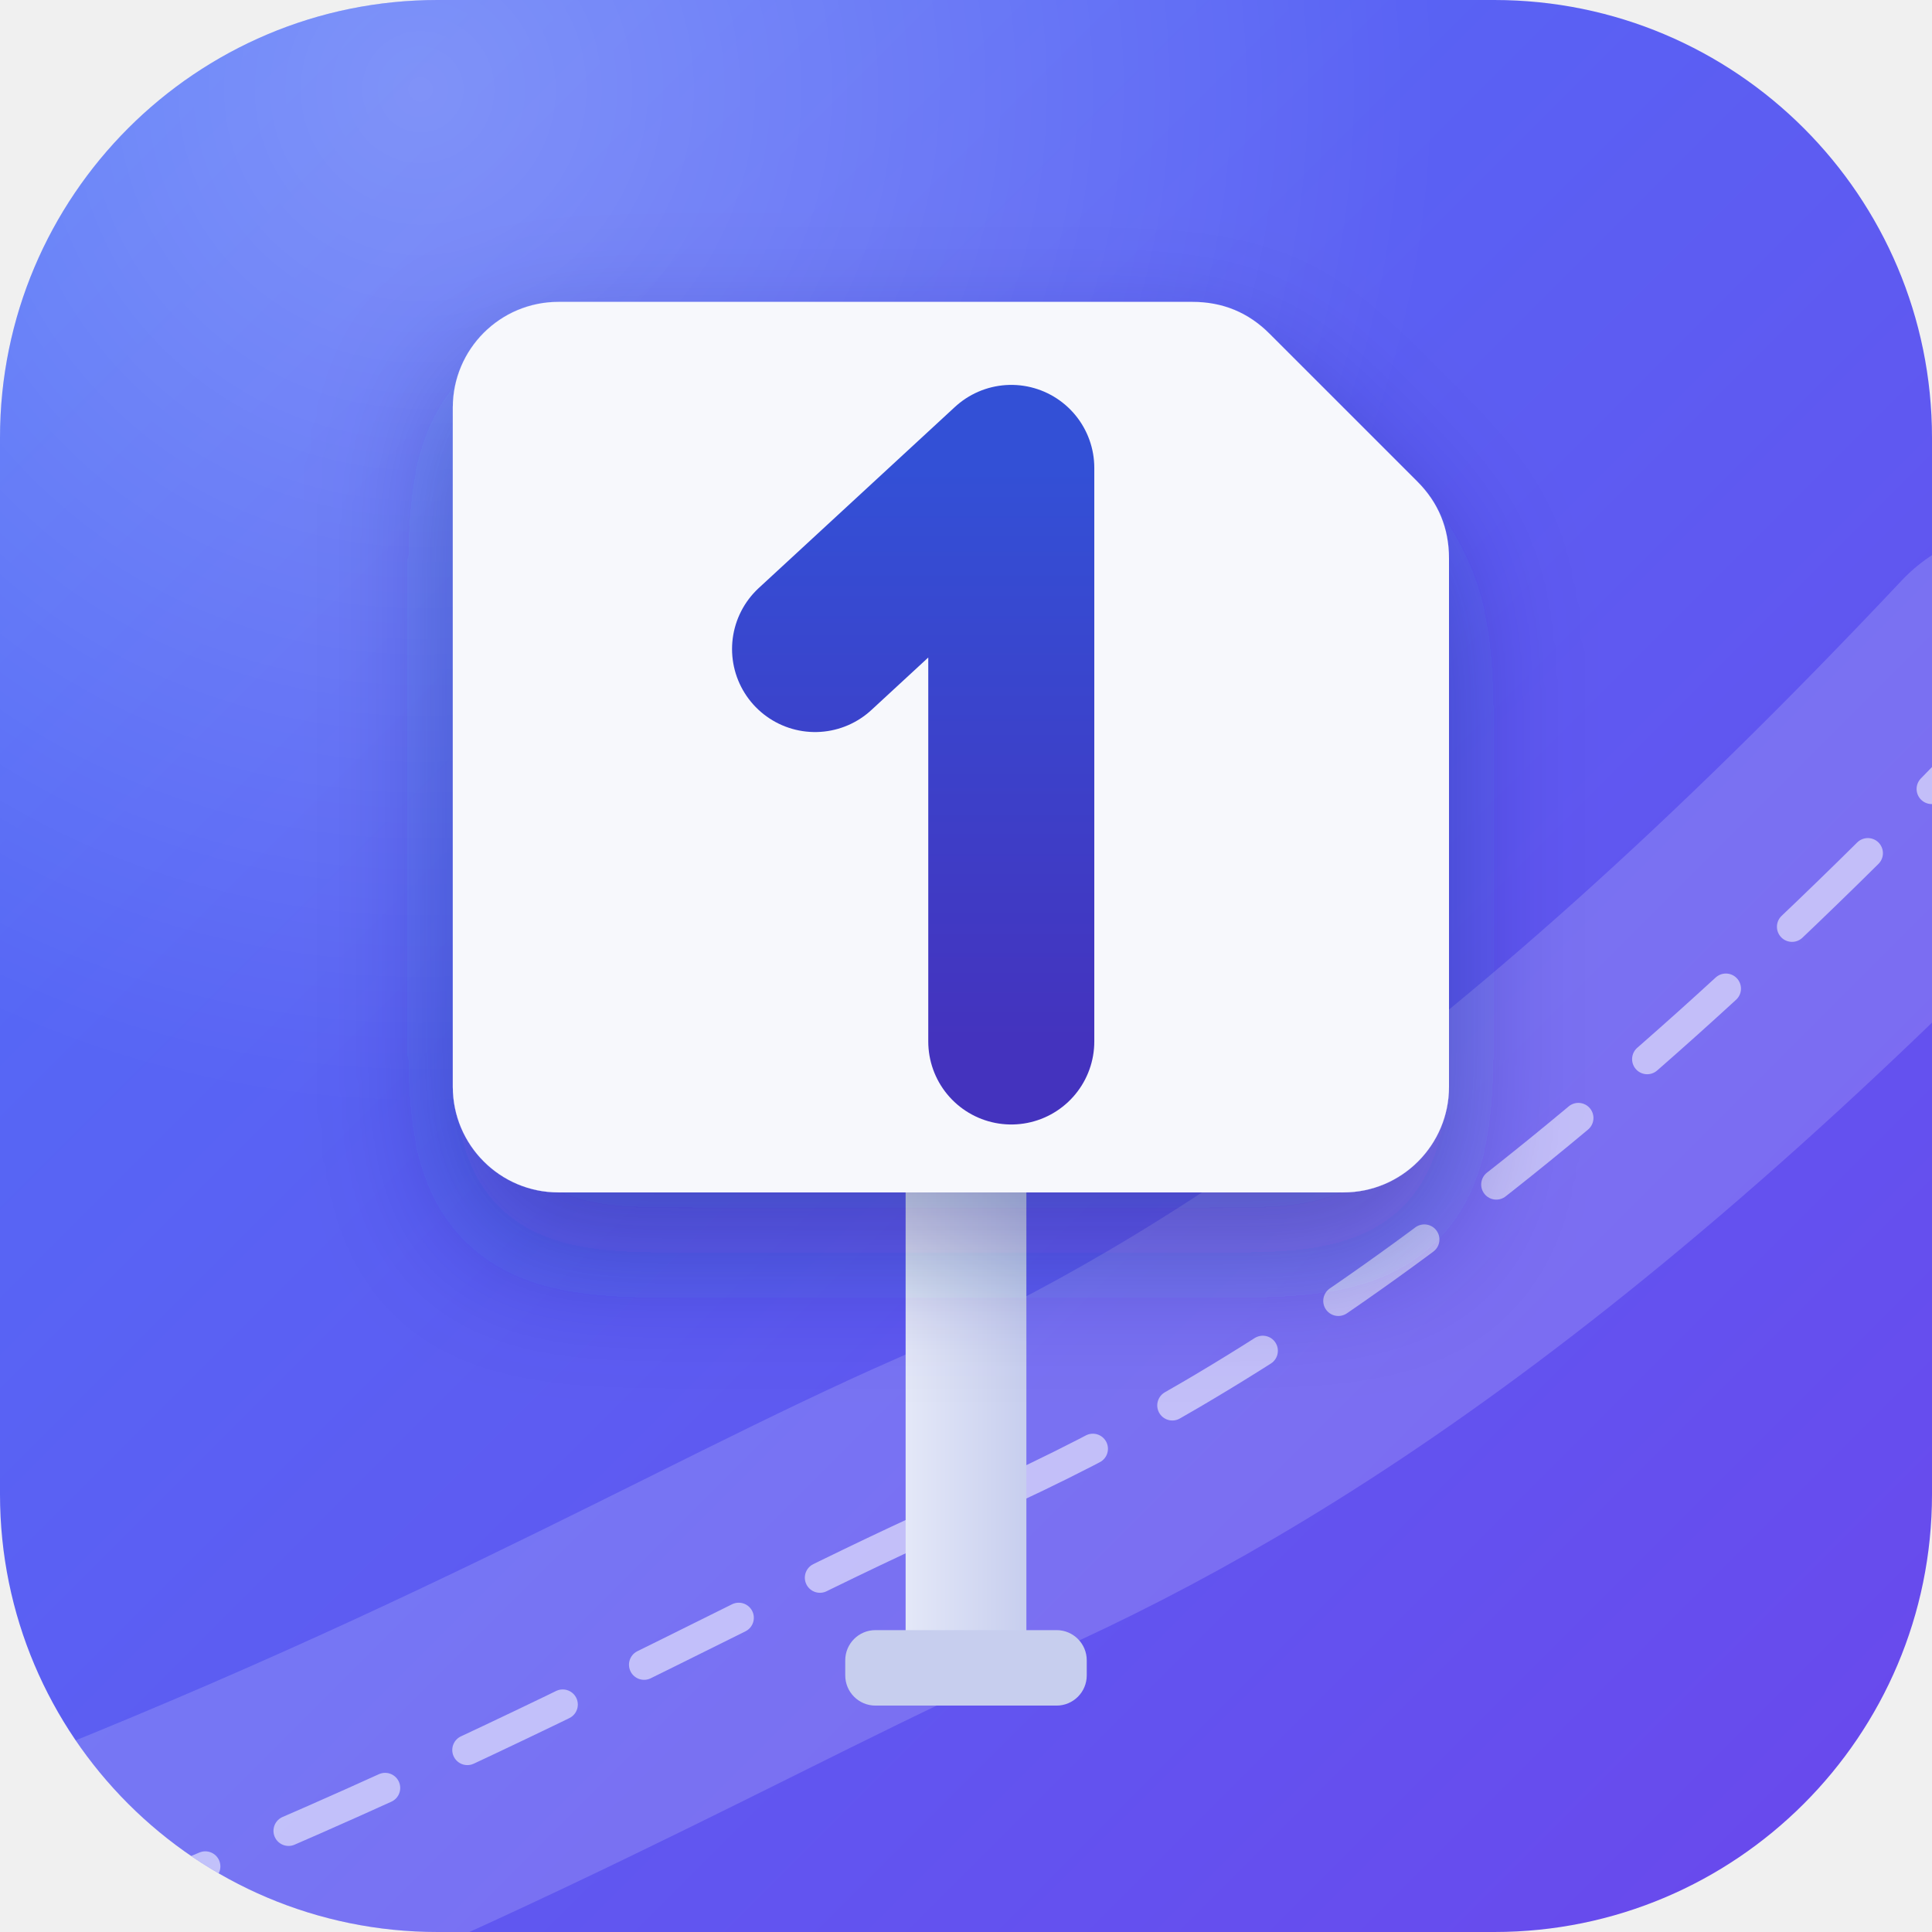
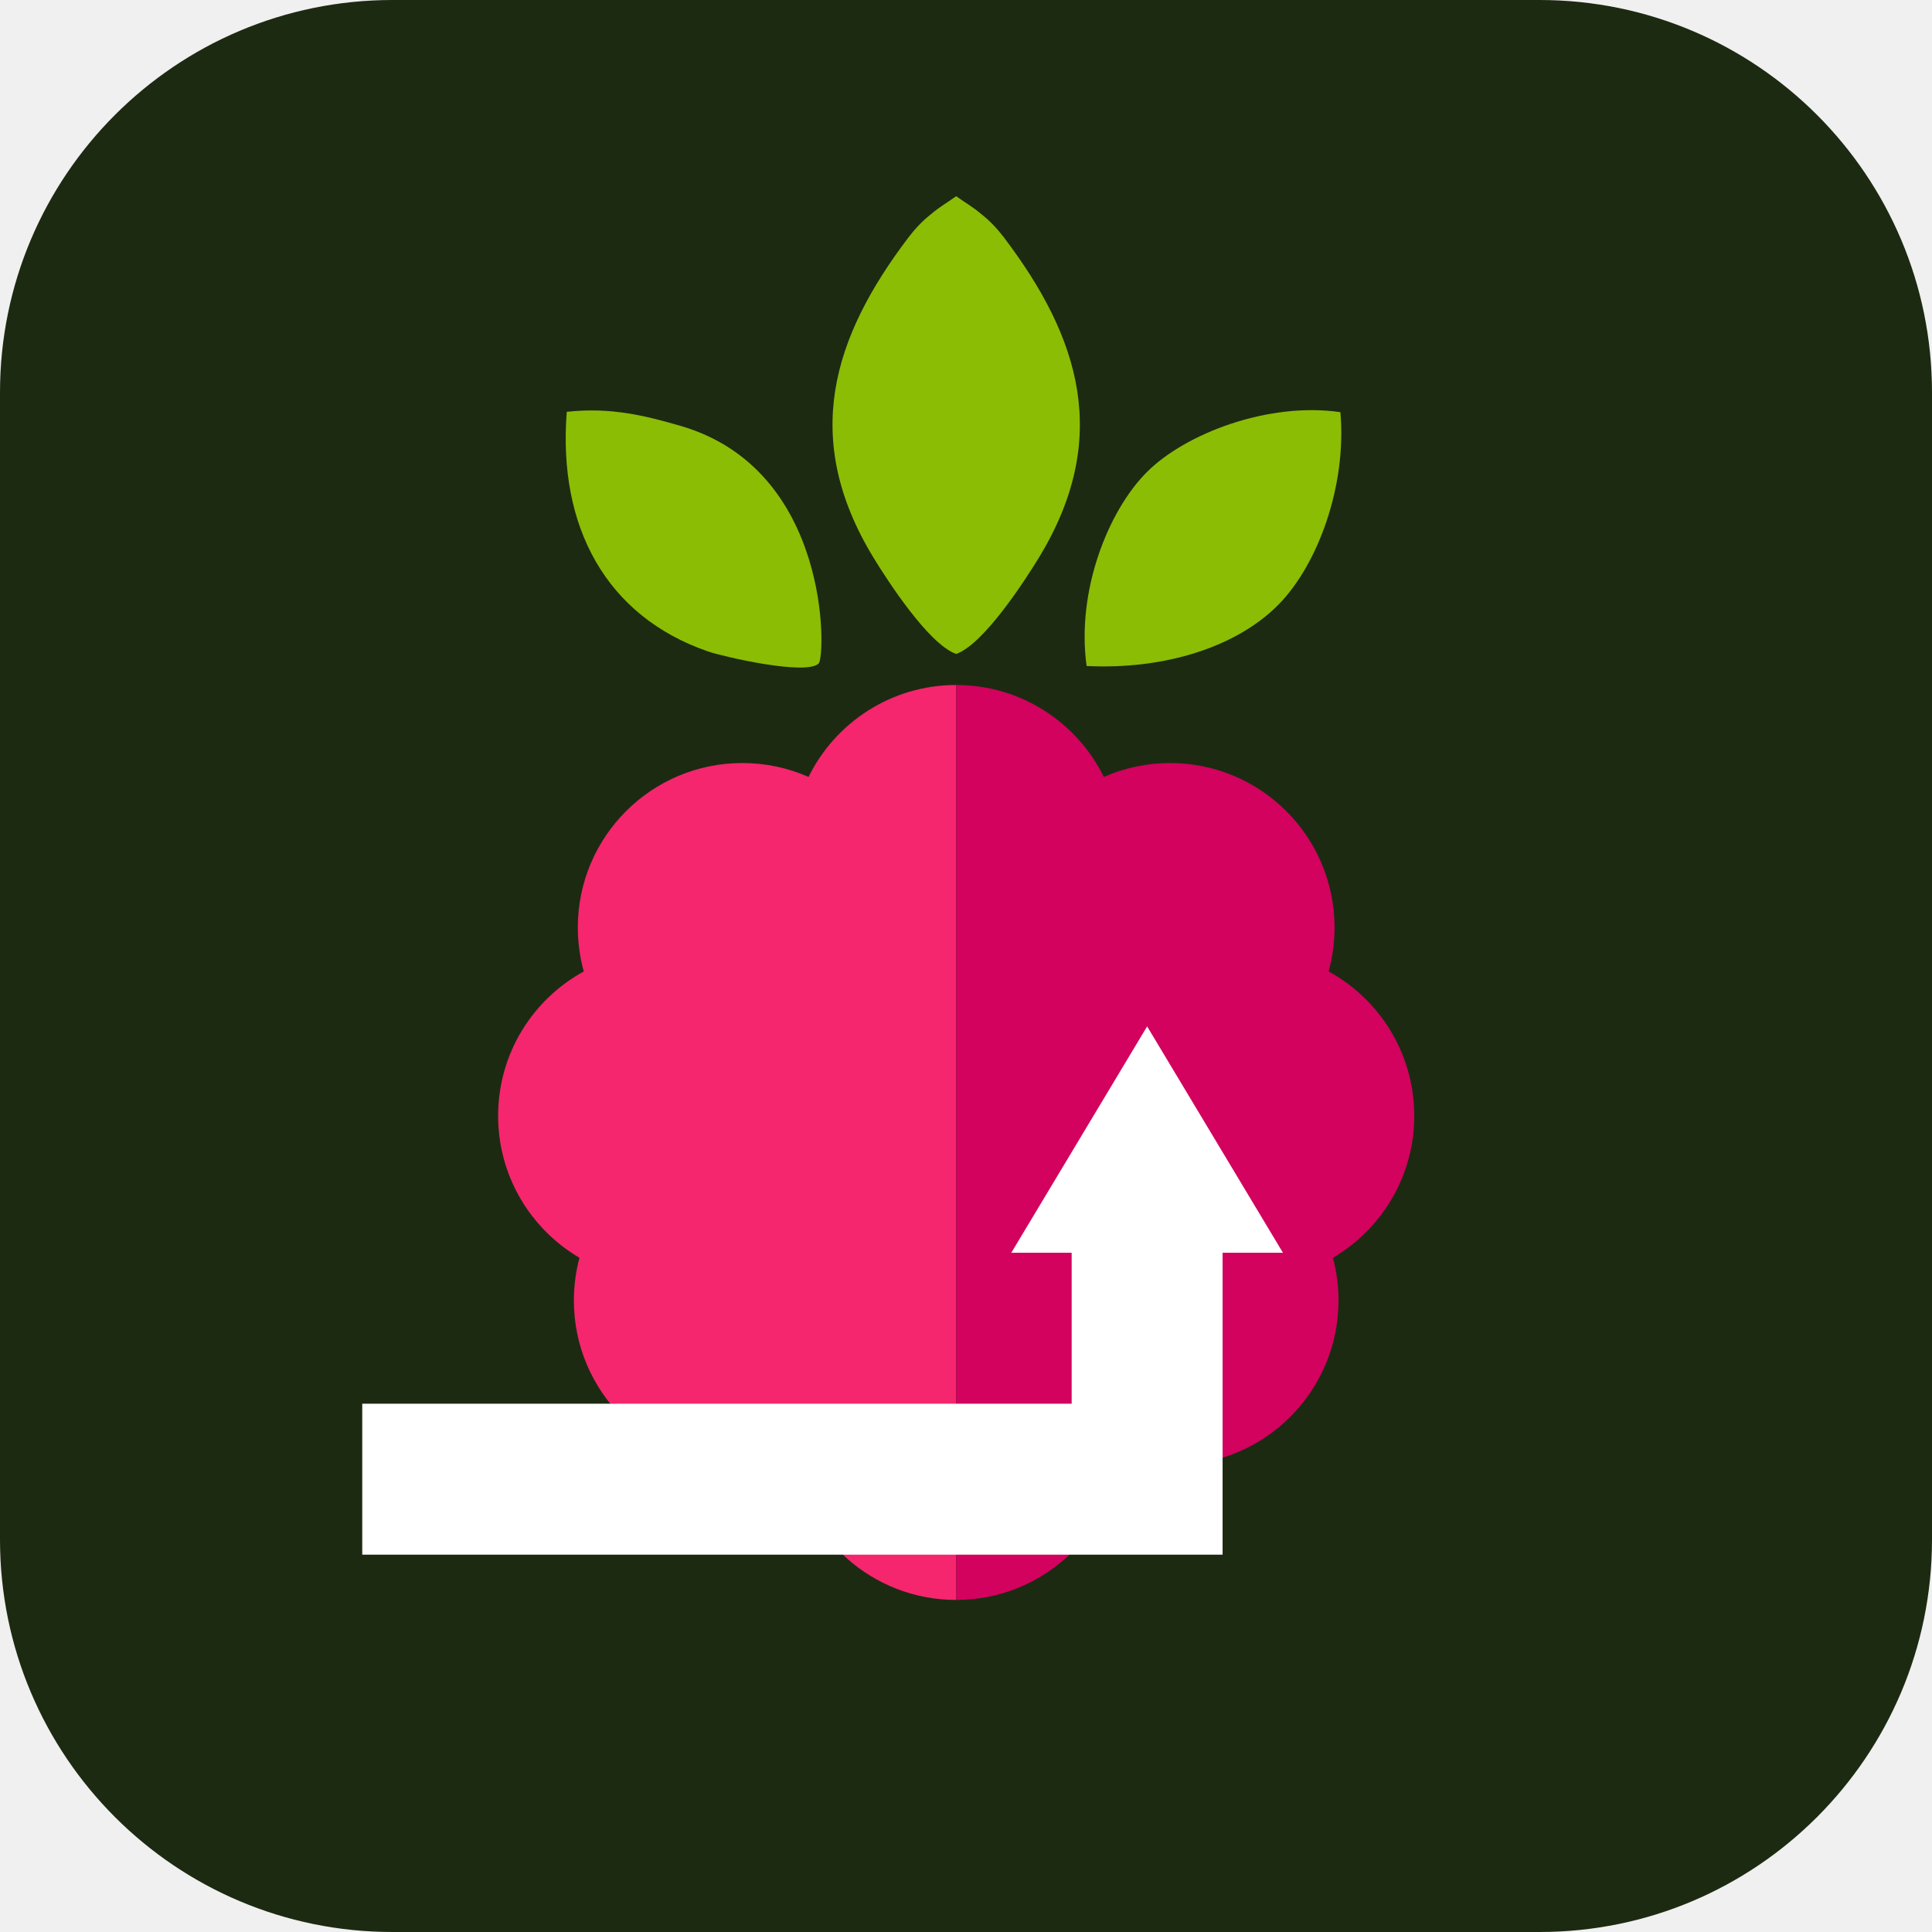
<svg xmlns="http://www.w3.org/2000/svg" viewBox="0 0 256 256" role="img" aria-label="Route Pico">
  <defs>
-     <linearGradient id="bg" x1="0" y1="0" x2="1" y2="1">
-       <stop offset="0" stop-color="#4F72F8" />
-       <stop offset="1" stop-color="#6A47EC" />
-     </linearGradient>
-     <linearGradient id="ink" x1="0" y1="0" x2="0" y2="1">
-       <stop offset="0" stop-color="#3350D6" />
-       <stop offset="1" stop-color="#4433BE" />
-     </linearGradient>
-     <linearGradient id="post" x1="0" y1="0" x2="1" y2="0">
-       <stop offset="0" stop-color="#E4E8F8" />
-       <stop offset="1" stop-color="#C7CEEE" />
-     </linearGradient>
-     <radialGradient id="glow" cx="0.22" cy="0.05" r="0.95">
-       <stop offset="0" stop-color="#FFFFFF" stop-opacity="0.26" />
-       <stop offset="0.55" stop-color="#FFFFFF" stop-opacity="0" />
-     </radialGradient>
-     <filter id="shadow" x="-20%" y="-20%" width="140%" height="150%">
-       <feDropShadow dx="0" dy="8" stdDeviation="9" flood-color="#14207A" flood-opacity="0.38" />
-     </filter>
    <clipPath id="tile">
-       <rect width="256" height="256" rx="58" />
+       <rect width="256" height="256" rx="52" />
    </clipPath>
  </defs>
-   <rect width="256" height="256" rx="58" fill="url(#bg)" />
-   <rect width="256" height="256" rx="58" fill="url(#glow)" />
  <g clip-path="url(#tile)">
-     <path d="M-10 262 C 60 236, 96 214, 128 200 C 160 186, 204 160, 268 92" fill="none" stroke="#FFFFFF" stroke-opacity="0.16" stroke-width="44" stroke-linecap="round" />
-     <path d="M-10 262 C 60 236, 96 214, 128 200 C 160 186, 204 160, 268 92" fill="none" stroke="#FFFFFF" stroke-opacity="0.55" stroke-width="4" stroke-linecap="round" stroke-dasharray="14 12" />
+     <rect width="256" height="256" fill="#1d2a12" />
+     <svg x="66" y="26" width="121.4" height="186" viewBox="0 0 4759 7291.84">
+       <path fill="#8BBD05" d="M2379.5 0c-49.44,35.48 -80.88,50.93 -134.08,95.98 -41,31.83 -81.72,75.79 -113.4,117.51 -397.67,523.63 -558,1047.12 -182.08,1664.14 71.6,117.53 286.67,450.2 429.56,500.1 142.89,-49.9 357.96,-382.58 429.56,-500.1 375.92,-617.02 215.59,-1140.51 -182.08,-1664.14 -31.68,-41.72 -72.4,-85.68 -113.4,-117.51 -53.2,-45.05 -84.64,-60.5 -134.08,-95.98z" />
+       <path fill="#8BBD05" d="M3057.02 2440.36c408.68,20.32 783.5,-100.74 998.83,-321.07 201.22,-205.9 353.09,-613.17 319.56,-997.48 -374.53,-54.37 -805.22,110.78 -1005.9,311.72 -199.92,200.19 -366.59,616.87 -312.5,1006.83z" />
+       <path fill="#8BBD05" d="M356.6 1119.99c-46.87,597.33 204.56,1062.33 734.14,1244.9 76.88,26.5 510.15,126.77 574.44,62.31 36.02,-36.11 65.3,-1007.98 -718.89,-1234.5 -181.14,-52.34 -359.54,-97.84 -589.69,-72.7z" />
+       <path fill="#F5266D" d="M51.47 5069.75c-1.95,-5.34 -3.81,-10.73 -5.67,-16.12l5.67 16.12zm-24.78 -80.08c-1.49,-5.84 -2.92,-11.71 -4.3,-17.59l4.3 17.59zm-5.24 -21.72c-1.41,-6.21 -2.79,-12.44 -4.07,-18.7l4.07 18.7zm-4.11 -18.84c-1.25,-6.06 -2.38,-12.14 -3.5,-18.26l3.5 18.26zm-4.37 -23.19c-1.1,-6.23 -2.14,-12.49 -3.11,-18.76l3.11 18.76zm-3.12 -18.85c-0.93,-6.1 -1.78,-12.22 -2.58,-18.35l2.58 18.35zm-3.35 -24.43c-0.67,-5.37 -1.26,-10.75 -1.84,-16.16l1.84 16.16zm-2.21 -19.76c-0.58,-5.8 -1.1,-11.64 -1.56,-17.48l1.56 17.48zm-1.95 -22.67c-0.46,-6.21 -0.86,-12.44 -1.17,-18.69l1.17 18.69zm-1.23 -19.58c-0.32,-6.17 -0.52,-12.38 -0.71,-18.59l0.71 18.59zm-0.86 -24.49c-0.15,-6.34 -0.24,-12.72 -0.24,-19.1l0.24 19.1zm1247.78 1794.65c-471.9,0.02 -854.46,-382.54 -854.46,-854.44 0,-76.75 10.11,-151.13 29.1,-221.89l-0.28 -0.17c-59.09,-34.71 -113.66,-76.33 -162.56,-123.72l-0.54 -0.54c-6.28,-6.1 -12.48,-12.31 -18.57,-18.59l-0.43 -0.43 -8.81 -9.24 -1.64 -1.77c-8.83,-9.45 -17.46,-19.1 -25.84,-28.95l-1.26 -1.51c-8.18,-9.63 -16.14,-19.45 -23.89,-29.43l-4.03 -5.26c-3.37,-4.41 -6.69,-8.85 -9.97,-13.33l-4.3 -5.89 -6.3 -8.87 -2.05 -2.96c-4.22,-6.06 -8.35,-12.22 -12.42,-18.39l-2.27 -3.46 -5.62 -8.74 -3.79 -6.1 -8.14 -13.37 -4.7 -7.96 -4.16 -7.27 -4.74 -8.46 -6.12 -11.25 -4.72 -8.94 -4.35 -8.5 -3.89 -7.85 -4.91 -10.15 -5.32 -11.38 -3.31 -7.33 -3.64 -8.35 -5.15 -12.1 -4.5 -11.03 -2.27 -5.8 -5.52 -14.52 -0.78 -2.03 -0.07 -0.22 -0.32 -0.87c-1.95,-5.35 -3.81,-10.71 -5.67,-16.12l-1.93 -5.75 -4.65 -14.28 -0.8 -2.45 -0.06 -0.2 -0.46 -1.56 -4.33 -14.56 -2.27 -8.01 -3.77 -13.96 -0.61 -2.25 -0.04 -0.17 -0.19 -0.76c-1.49,-5.84 -2.92,-11.71 -4.3,-17.59l-0.95 -4.13c-1.41,-6.21 -2.79,-12.44 -4.07,-18.7l-0.04 -0.13c-1.25,-6.06 -2.38,-12.16 -3.5,-18.26l-0.87 -4.93c-1.1,-6.23 -2.14,-12.49 -3.11,-18.76l-0.02 -0.09c-0.93,-6.1 -1.78,-12.2 -2.58,-18.35l-0.76 -6.08c-0.67,-5.37 -1.28,-10.75 -1.84,-16.16l-0.24 -2.06 0 -0.07 -0.13 -1.47c-0.58,-5.8 -1.1,-11.64 -1.56,-17.48l-0.39 -5.19c-0.46,-6.21 -0.86,-12.44 -1.17,-18.69l-0.04 -0.5 0 -0.04 -0.02 -0.35c-0.32,-6.17 -0.52,-12.38 -0.71,-18.59l-0.15 -5.89c-0.15,-6.36 -0.24,-12.72 -0.24,-19.1 0,-323.49 179.8,-604.97 444.88,-750.04 -20.06,-72.64 -30.85,-149.12 -30.85,-228.14 0,-471.9 382.56,-854.46 854.46,-854.46 122.4,0 238.76,25.79 344.03,72.16 139.26,-282.86 430.38,-477.53 766.97,-477.53l0 1234.6 0 474.3 0 305.45 0 929.15 0 100.39 0 679.36 0 1029.53c-436.27,0.02 -796.15,-326.96 -848,-749.22 -83.17,29.23 -172.19,45.98 -264.88,47.95 -6.17,0.13 -12.38,0.24 -18.59,0.24z" />
+       <path fill="#D2025E" d="M4707.53 5069.75c1.95,-5.34 3.81,-10.73 5.67,-16.12l-5.67 16.12zm24.78 -80.08c1.49,-5.84 2.92,-11.71 4.3,-17.59l-4.3 17.59zm5.24 -21.72c1.41,-6.21 2.79,-12.44 4.07,-18.7l-4.07 18.7zm4.11 -18.84c1.25,-6.06 2.38,-12.14 3.5,-18.26l-3.5 18.26zm4.37 -23.19c1.1,-6.23 2.14,-12.49 3.11,-18.76l-3.11 18.76zm3.12 -18.85c0.93,-6.1 1.78,-12.22 2.58,-18.35l-2.58 18.35zm3.35 -24.43c0.67,-5.37 1.26,-10.75 1.84,-16.16l-1.84 16.16zm2.21 -19.76c0.58,-5.8 1.1,-11.64 1.56,-17.48l-1.56 17.48zm1.95 -22.67c0.46,-6.21 0.86,-12.44 1.17,-18.69l-1.17 18.69zm1.23 -19.58c0.32,-6.17 0.52,-12.38 0.71,-18.59l-0.71 18.59zm0.86 -24.49c0.15,-6.34 0.24,-12.72 0.24,-19.1l-0.24 19.1zm-1247.78 1794.65c471.9,0.02 854.46,-382.54 854.46,-854.44 0,-76.75 -10.11,-151.13 -29.1,-221.89l0.28 -0.17c59.09,-34.71 113.66,-76.33 162.56,-123.72l0.54 -0.54c6.28,-6.1 12.48,-12.31 18.57,-18.59l0.43 -0.43 8.81 -9.24 1.64 -1.77c8.83,-9.45 17.46,-19.1 25.84,-28.95l1.26 -1.51c8.18,-9.63 16.14,-19.45 23.89,-29.43l4.03 -5.26c3.37,-4.41 6.69,-8.85 9.97,-13.33l4.3 -5.89 6.3 -8.87 2.05 -2.96c4.22,-6.06 8.35,-12.22 12.42,-18.39l2.27 -3.46 5.62 -8.74 3.79 -6.1 8.14 -13.37 4.7 -7.96 4.16 -7.27 4.74 -8.46 6.12 -11.25 4.72 -8.94 4.35 -8.5 3.89 -7.85 4.91 -10.15 5.32 -11.38 3.31 -7.33 3.64 -8.35 5.15 -12.1 4.5 -11.03 2.27 -5.8 5.52 -14.52 0.78 -2.03 0.07 -0.22 0.32 -0.87c1.95,-5.35 3.81,-10.71 5.67,-16.12l1.93 -5.75 4.65 -14.28 0.8 -2.45 0.06 -0.2 0.46 -1.56 4.33 -14.56 2.27 -8.01 3.77 -13.96 0.61 -2.25 0.04 -0.17 0.19 -0.76c1.49,-5.84 2.92,-11.71 4.3,-17.59l0.95 -4.13c1.41,-6.21 2.79,-12.44 4.07,-18.7l0.04 -0.13c1.25,-6.06 2.38,-12.16 3.5,-18.26l0.87 -4.93c1.1,-6.23 2.14,-12.49 3.11,-18.76l0.02 -0.09c0.93,-6.1 1.78,-12.2 2.58,-18.35l0.76 -6.08c0.67,-5.37 1.28,-10.75 1.84,-16.16l0.24 -2.06 0 -0.07 0.13 -1.47c0.58,-5.8 1.1,-11.64 1.56,-17.48l0.39 -5.19c0.46,-6.21 0.86,-12.44 1.17,-18.69l0.04 -0.5 0 -0.04 0.02 -0.35c0.32,-6.17 0.52,-12.38 0.71,-18.59l0.15 -5.89c0.15,-6.36 0.24,-12.72 0.24,-19.1 0,-323.49 -179.8,-604.97 -444.88,-750.04 20.06,-72.64 30.85,-149.12 30.85,-228.14 0,-471.9 -382.56,-854.46 -854.46,-854.46 -122.4,0 -238.76,25.79 -344.03,72.16 -139.26,-282.86 -430.38,-477.53 -766.97,-477.53l0 1234.6 0 474.3 0 305.45 0 929.15 0 100.39 0 679.36 0 1029.53c436.27,0.02 796.15,-326.96 848,-749.22 83.17,29.23 172.19,45.98 264.88,47.95 6.17,0.13 12.38,0.24 18.59,0.24z" />
+     </svg>
+     <path d="M48 196h104v-34" fill="none" stroke="#ffffff" stroke-width="20" stroke-linejoin="miter" />
+     <path d="M134 166l18-30 18 30z" fill="#ffffff" />
  </g>
-   <rect x="120" y="140" width="16" height="84" rx="4" fill="url(#post)" />
-   <rect x="112" y="216" width="32" height="10" rx="4" fill="#C7CEEE" />
-   <path d="M74 40h84q6 0 10.2 4.2l19.6 19.6Q192 68 192 74v70a14 14 0 0 1-14 14H74a14 14 0 0 1-14-14V54a14 14 0 0 1 14-14z" fill="#F7F8FC" filter="url(#shadow)" />
-   <path d="M108 86 L134 62 V138" fill="none" stroke="url(#ink)" stroke-width="22" stroke-linecap="round" stroke-linejoin="round" />
-   <path d="M112 138 H156" fill="none" stroke="url(#ink)" stroke-width="22" stroke-linecap="round" />
</svg>
